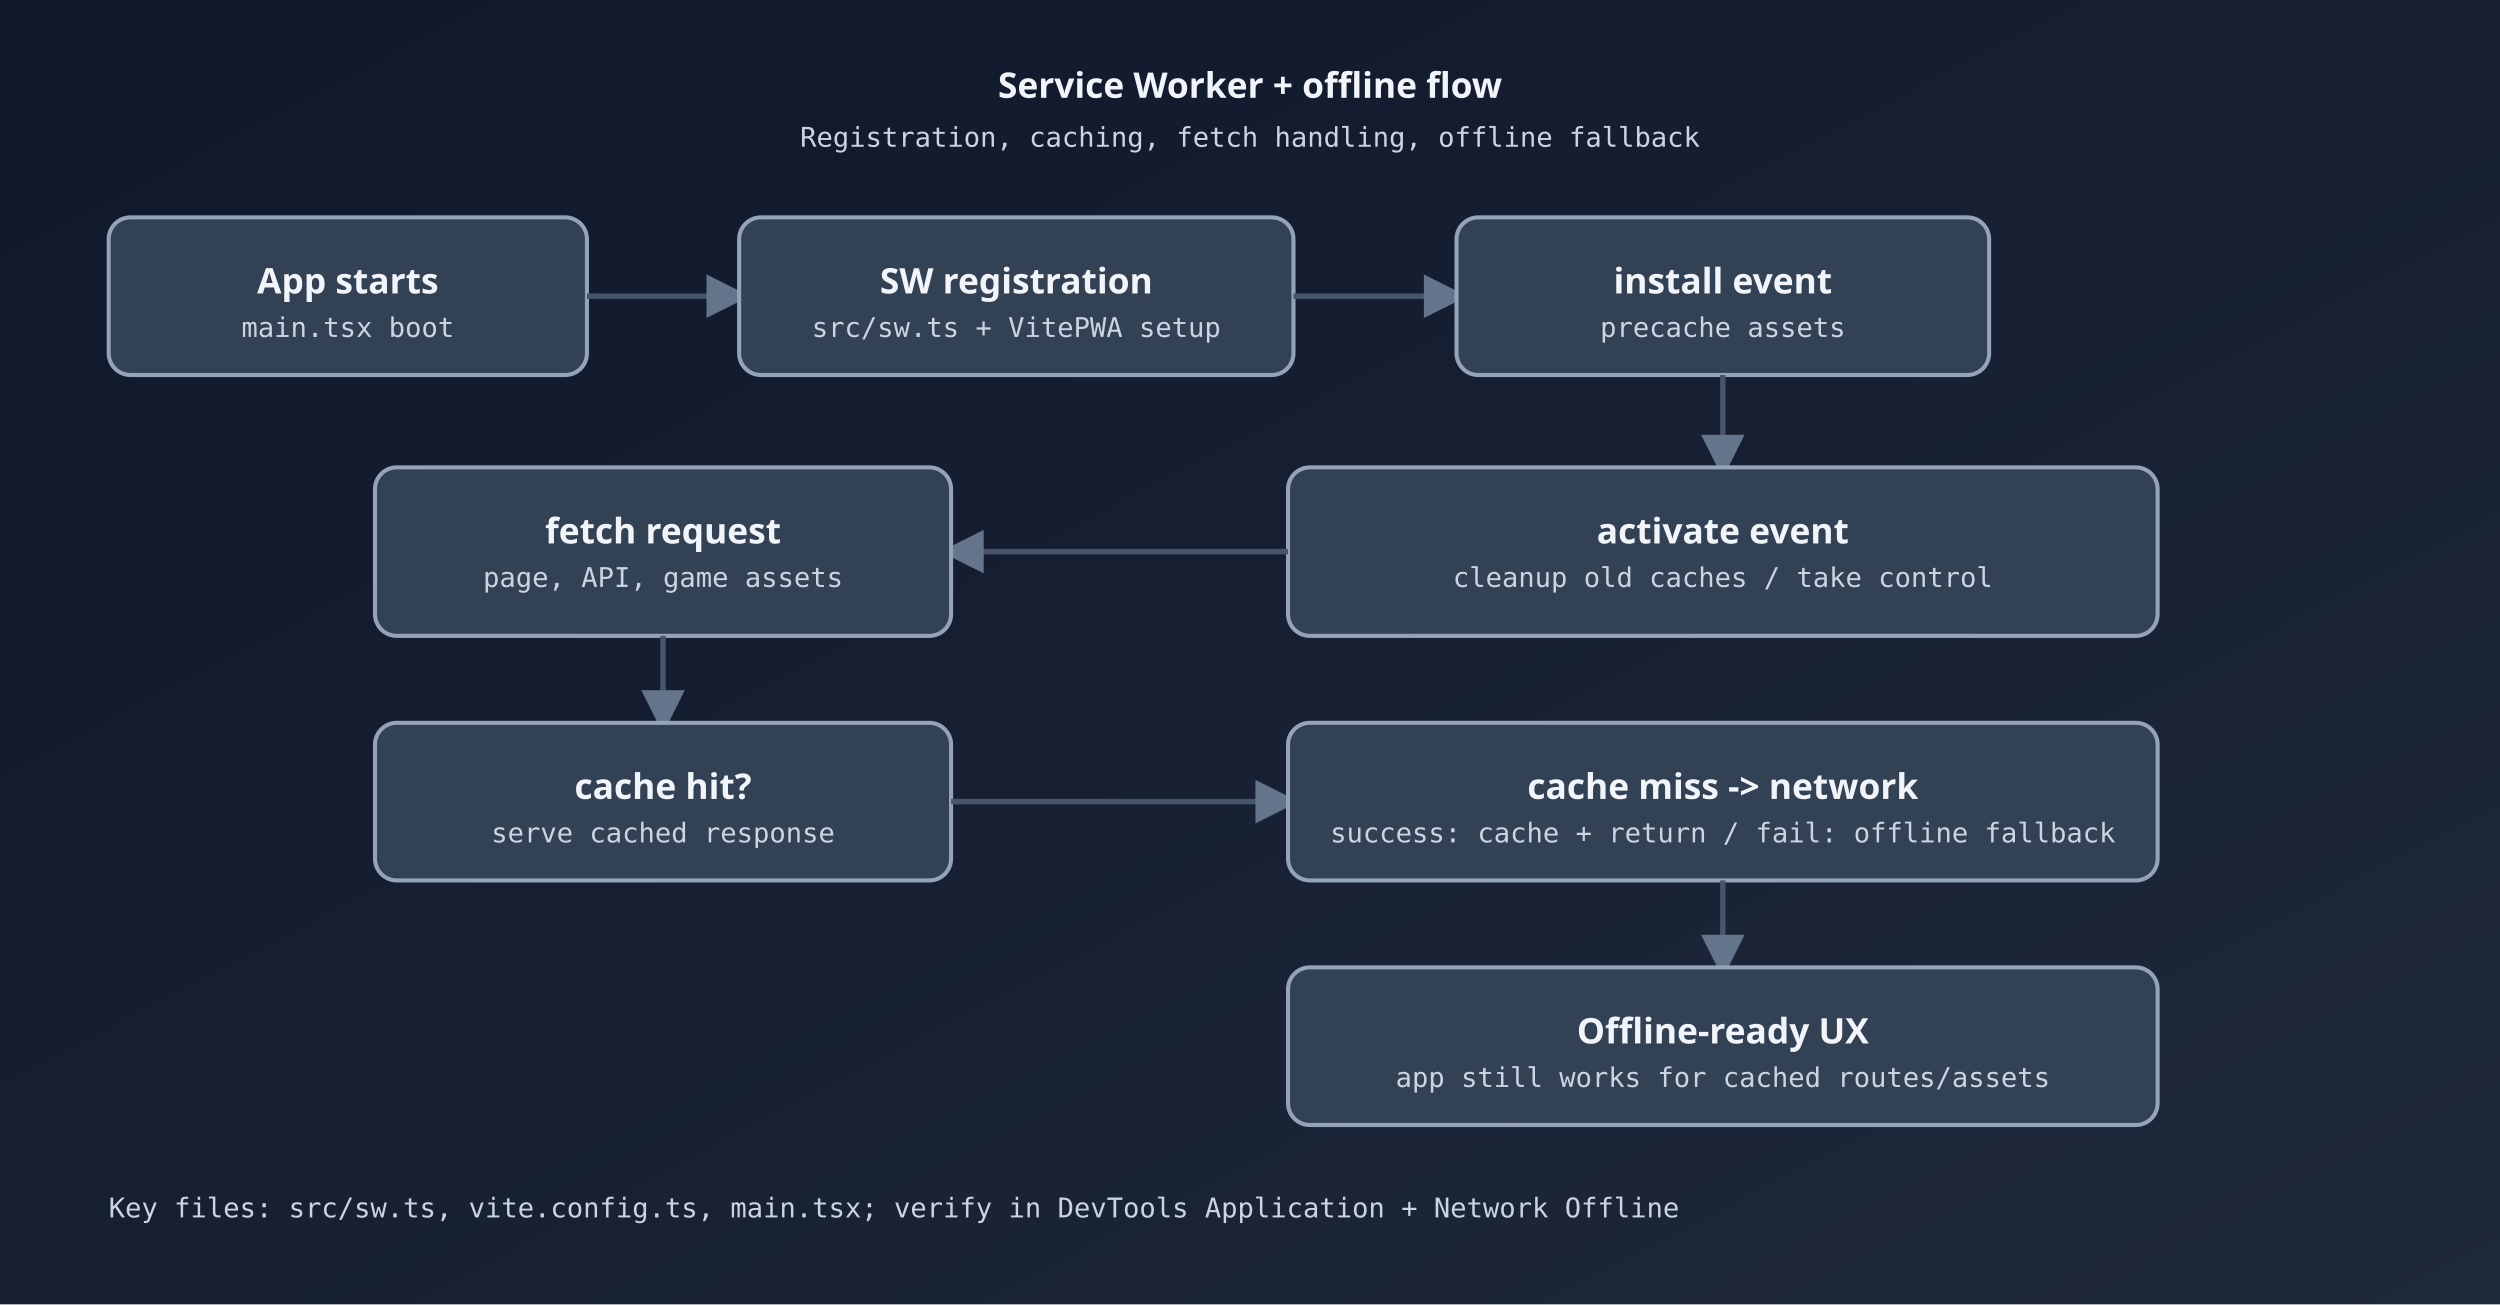
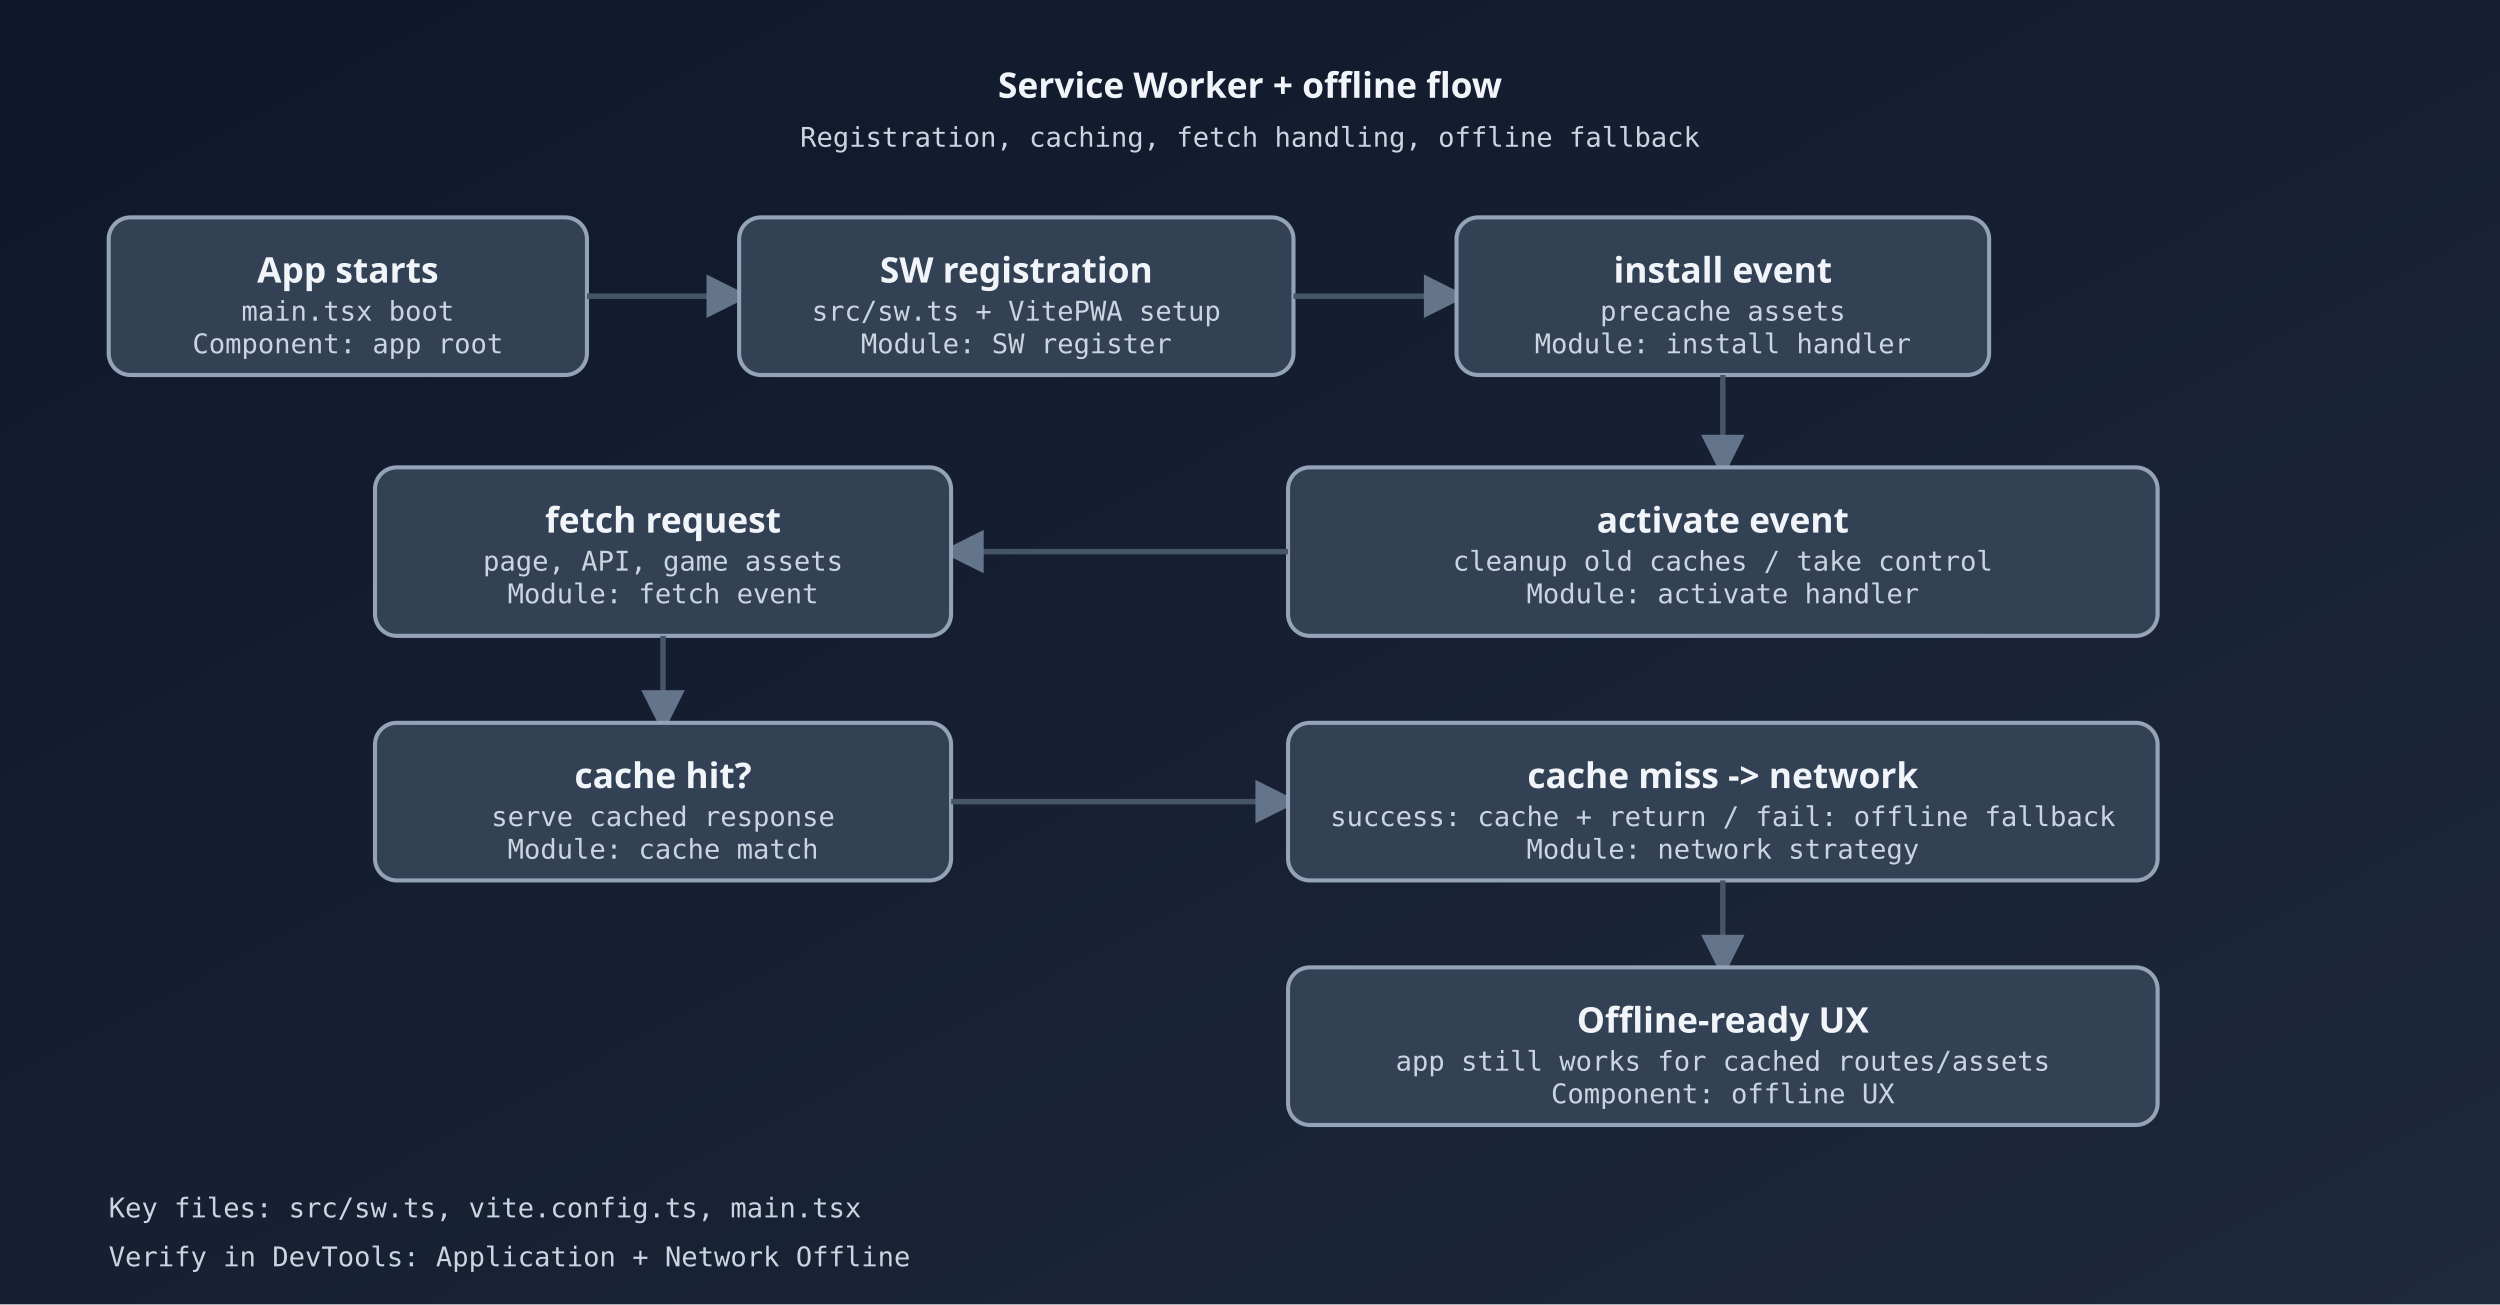
<svg xmlns="http://www.w3.org/2000/svg" viewBox="0 0 920 480" role="img" aria-labelledby="title desc">
  <defs>
    <linearGradient id="bg" x1="0%" y1="0%" x2="100%" y2="100%">
      <stop offset="0%" style="stop-color:#0f172a" />
      <stop offset="100%" style="stop-color:#1e293b" />
    </linearGradient>
    <filter id="glow" x="-50%" y="-50%" width="200%" height="200%">
      <feGaussianBlur stdDeviation="2.5" result="b" />
      <feMerge>
        <feMergeNode in="b" />
        <feMergeNode in="SourceGraphic" />
      </feMerge>
    </filter>
    <style>
      .box { fill:#334155; stroke:#94a3b8; stroke-width:1.5; rx:8; animation: glow 8s ease-in-out infinite; }
      .lbl { fill:#f1f5f9; font:600 13px system-ui, sans-serif; }
      .sub { fill:#cbd5e1; font:10px ui-monospace, monospace; }
      .arr { stroke:#475569; stroke-width:2; fill:none; marker-end:url(#m); animation: line 8s ease-in-out infinite; }
      @keyframes glow { 0%,1.5%{stroke:#38bdf8;stroke-width:2.5;fill:#1e3a5f;filter:url(#glow)} 3%,100%{stroke:#94a3b8;stroke-width:1.5;fill:#334155;filter:none} }
      @keyframes line { 0%,1.5%{stroke:#38bdf8;stroke-width:2.5} 3%,100%{stroke:#475569;stroke-width:2} }
      #b1,#l1{animation-delay:0s} #b2,#l2{animation-delay:1s} #b3,#l3{animation-delay:2s} #b4,#l4{animation-delay:3s}
      #b5,#l5{animation-delay:4s} #b6,#l6{animation-delay:5s} #b7,#l7{animation-delay:6s} #b8{animation-delay:7s}
    </style>
    <marker id="m" markerWidth="8" markerHeight="8" refX="6" refY="4" orient="auto">
      <polygon points="0 0, 8 4, 0 8" fill="#64748b" />
    </marker>
  </defs>
  <rect width="100%" height="100%" fill="url(#bg)" />
  <text x="460" y="36" text-anchor="middle" class="lbl" font-size="16">Service Worker + offline flow</text>
  <text x="460" y="54" text-anchor="middle" class="sub">Registration, caching, fetch handling, offline fallback</text>
  <rect id="b1" x="40" y="80" width="176" height="58" class="box" />
-   <text x="128" y="108" text-anchor="middle" class="lbl">App starts</text>
-   <text x="128" y="124" text-anchor="middle" class="sub">main.tsx boot</text>
+   <g id="t1" transform="translate(128 0)">
+     <text y="104" text-anchor="middle" class="lbl">App starts</text>
+     <text y="118" text-anchor="middle" class="sub">main.tsx boot</text>
+     <text y="130" text-anchor="middle" class="sub">Component: app root</text>
+   </g>
  <path id="l1" class="arr" d="M 216 109 L 272 109" />
  <rect id="b2" x="272" y="80" width="204" height="58" class="box" />
-   <text x="374" y="108" text-anchor="middle" class="lbl">SW registration</text>
-   <text x="374" y="124" text-anchor="middle" class="sub">src/sw.ts + VitePWA setup</text>
+   <g id="t2" transform="translate(374 0)">
+     <text y="104" text-anchor="middle" class="lbl">SW registration</text>
+     <text y="118" text-anchor="middle" class="sub">src/sw.ts + VitePWA setup</text>
+     <text y="130" text-anchor="middle" class="sub">Module: SW register</text>
+   </g>
  <path id="l2" class="arr" d="M 476 109 L 536 109" />
  <rect id="b3" x="536" y="80" width="196" height="58" class="box" />
-   <text x="634" y="108" text-anchor="middle" class="lbl">install event</text>
-   <text x="634" y="124" text-anchor="middle" class="sub">precache assets</text>
+   <g id="t3" transform="translate(634 0)">
+     <text y="104" text-anchor="middle" class="lbl">install event</text>
+     <text y="118" text-anchor="middle" class="sub">precache assets</text>
+     <text y="130" text-anchor="middle" class="sub">Module: install handler</text>
+   </g>
  <path id="l3" class="arr" d="M 634 138 L 634 172" />
  <rect id="b4" x="474" y="172" width="320" height="62" class="box" />
-   <text x="634" y="200" text-anchor="middle" class="lbl">activate event</text>
-   <text x="634" y="216" text-anchor="middle" class="sub">cleanup old caches / take control</text>
+   <g id="t4" transform="translate(634 0)">
+     <text y="196" text-anchor="middle" class="lbl">activate event</text>
+     <text y="210" text-anchor="middle" class="sub">cleanup old caches / take control</text>
+     <text y="222" text-anchor="middle" class="sub">Module: activate handler</text>
+   </g>
  <path id="l4" class="arr" d="M 474 203 L 350 203" />
  <rect id="b5" x="138" y="172" width="212" height="62" class="box" />
-   <text x="244" y="200" text-anchor="middle" class="lbl">fetch request</text>
-   <text x="244" y="216" text-anchor="middle" class="sub">page, API, game assets</text>
+   <g id="t5" transform="translate(244 0)">
+     <text y="196" text-anchor="middle" class="lbl">fetch request</text>
+     <text y="210" text-anchor="middle" class="sub">page, API, game assets</text>
+     <text y="222" text-anchor="middle" class="sub">Module: fetch event</text>
+   </g>
  <path id="l5" class="arr" d="M 244 234 L 244 266" />
  <rect id="b6" x="138" y="266" width="212" height="58" class="box" />
-   <text x="244" y="294" text-anchor="middle" class="lbl">cache hit?</text>
-   <text x="244" y="310" text-anchor="middle" class="sub">serve cached response</text>
+   <g id="t6" transform="translate(244 0)">
+     <text y="290" text-anchor="middle" class="lbl">cache hit?</text>
+     <text y="304" text-anchor="middle" class="sub">serve cached response</text>
+     <text y="316" text-anchor="middle" class="sub">Module: cache match</text>
+   </g>
  <path id="l6" class="arr" d="M 350 295 L 474 295" />
  <rect id="b7" x="474" y="266" width="320" height="58" class="box" />
-   <text x="634" y="294" text-anchor="middle" class="lbl">cache miss -&gt; network</text>
-   <text x="634" y="310" text-anchor="middle" class="sub">success: cache + return / fail: offline fallback</text>
+   <g id="t7" transform="translate(634 0)">
+     <text y="290" text-anchor="middle" class="lbl">cache miss -&gt; network</text>
+     <text y="304" text-anchor="middle" class="sub">success: cache + return / fail: offline fallback</text>
+     <text y="316" text-anchor="middle" class="sub">Module: network strategy</text>
+   </g>
  <path id="l7" class="arr" d="M 634 324 L 634 356" />
  <rect id="b8" x="474" y="356" width="320" height="58" class="box" />
-   <text x="634" y="384" text-anchor="middle" class="lbl">Offline-ready UX</text>
-   <text x="634" y="400" text-anchor="middle" class="sub">app still works for cached routes/assets</text>
-   <text x="40" y="448" class="sub">Key files: src/sw.ts, vite.config.ts, main.tsx; verify in DevTools Application + Network Offline</text>
+   <g id="t8" transform="translate(634 0)">
+     <text y="380" text-anchor="middle" class="lbl">Offline-ready UX</text>
+     <text y="394" text-anchor="middle" class="sub">app still works for cached routes/assets</text>
+     <text y="406" text-anchor="middle" class="sub">Component: offline UX</text>
+   </g>
+   <text x="40" y="448" class="sub">Key files: src/sw.ts, vite.config.ts, main.tsx</text>
+   <text x="40" y="466" class="sub">Verify in DevTools: Application + Network Offline</text>
</svg>
